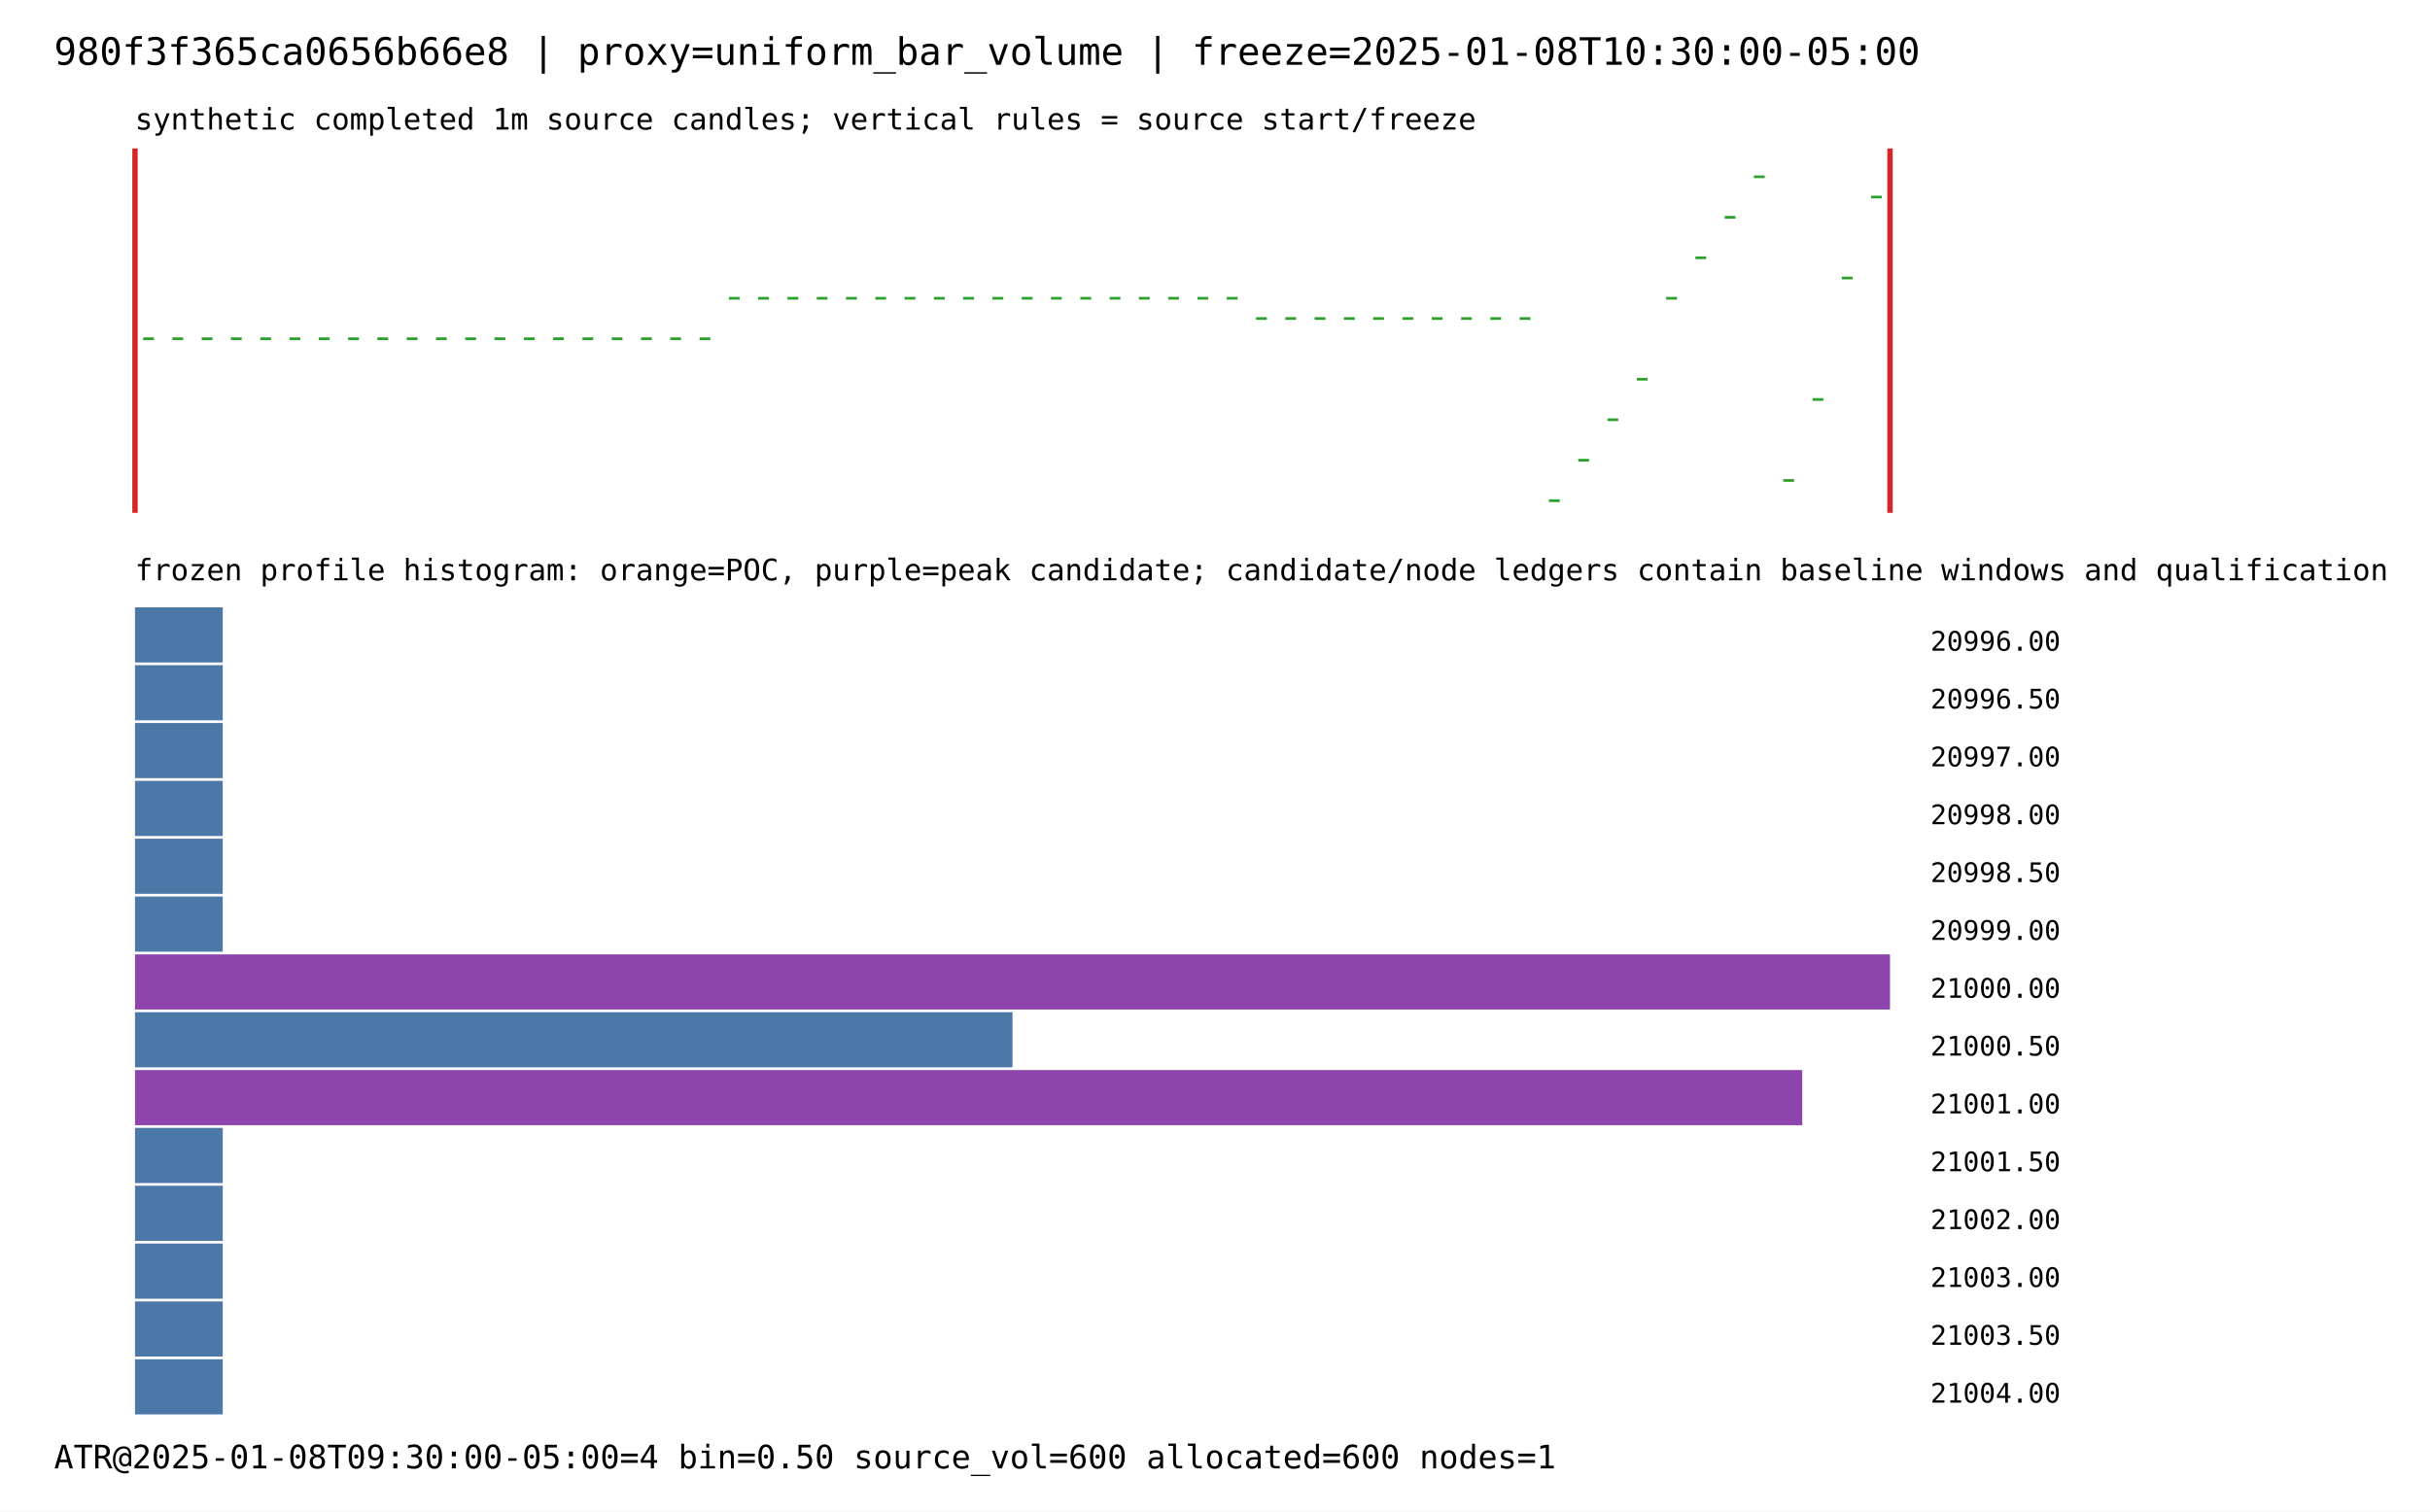
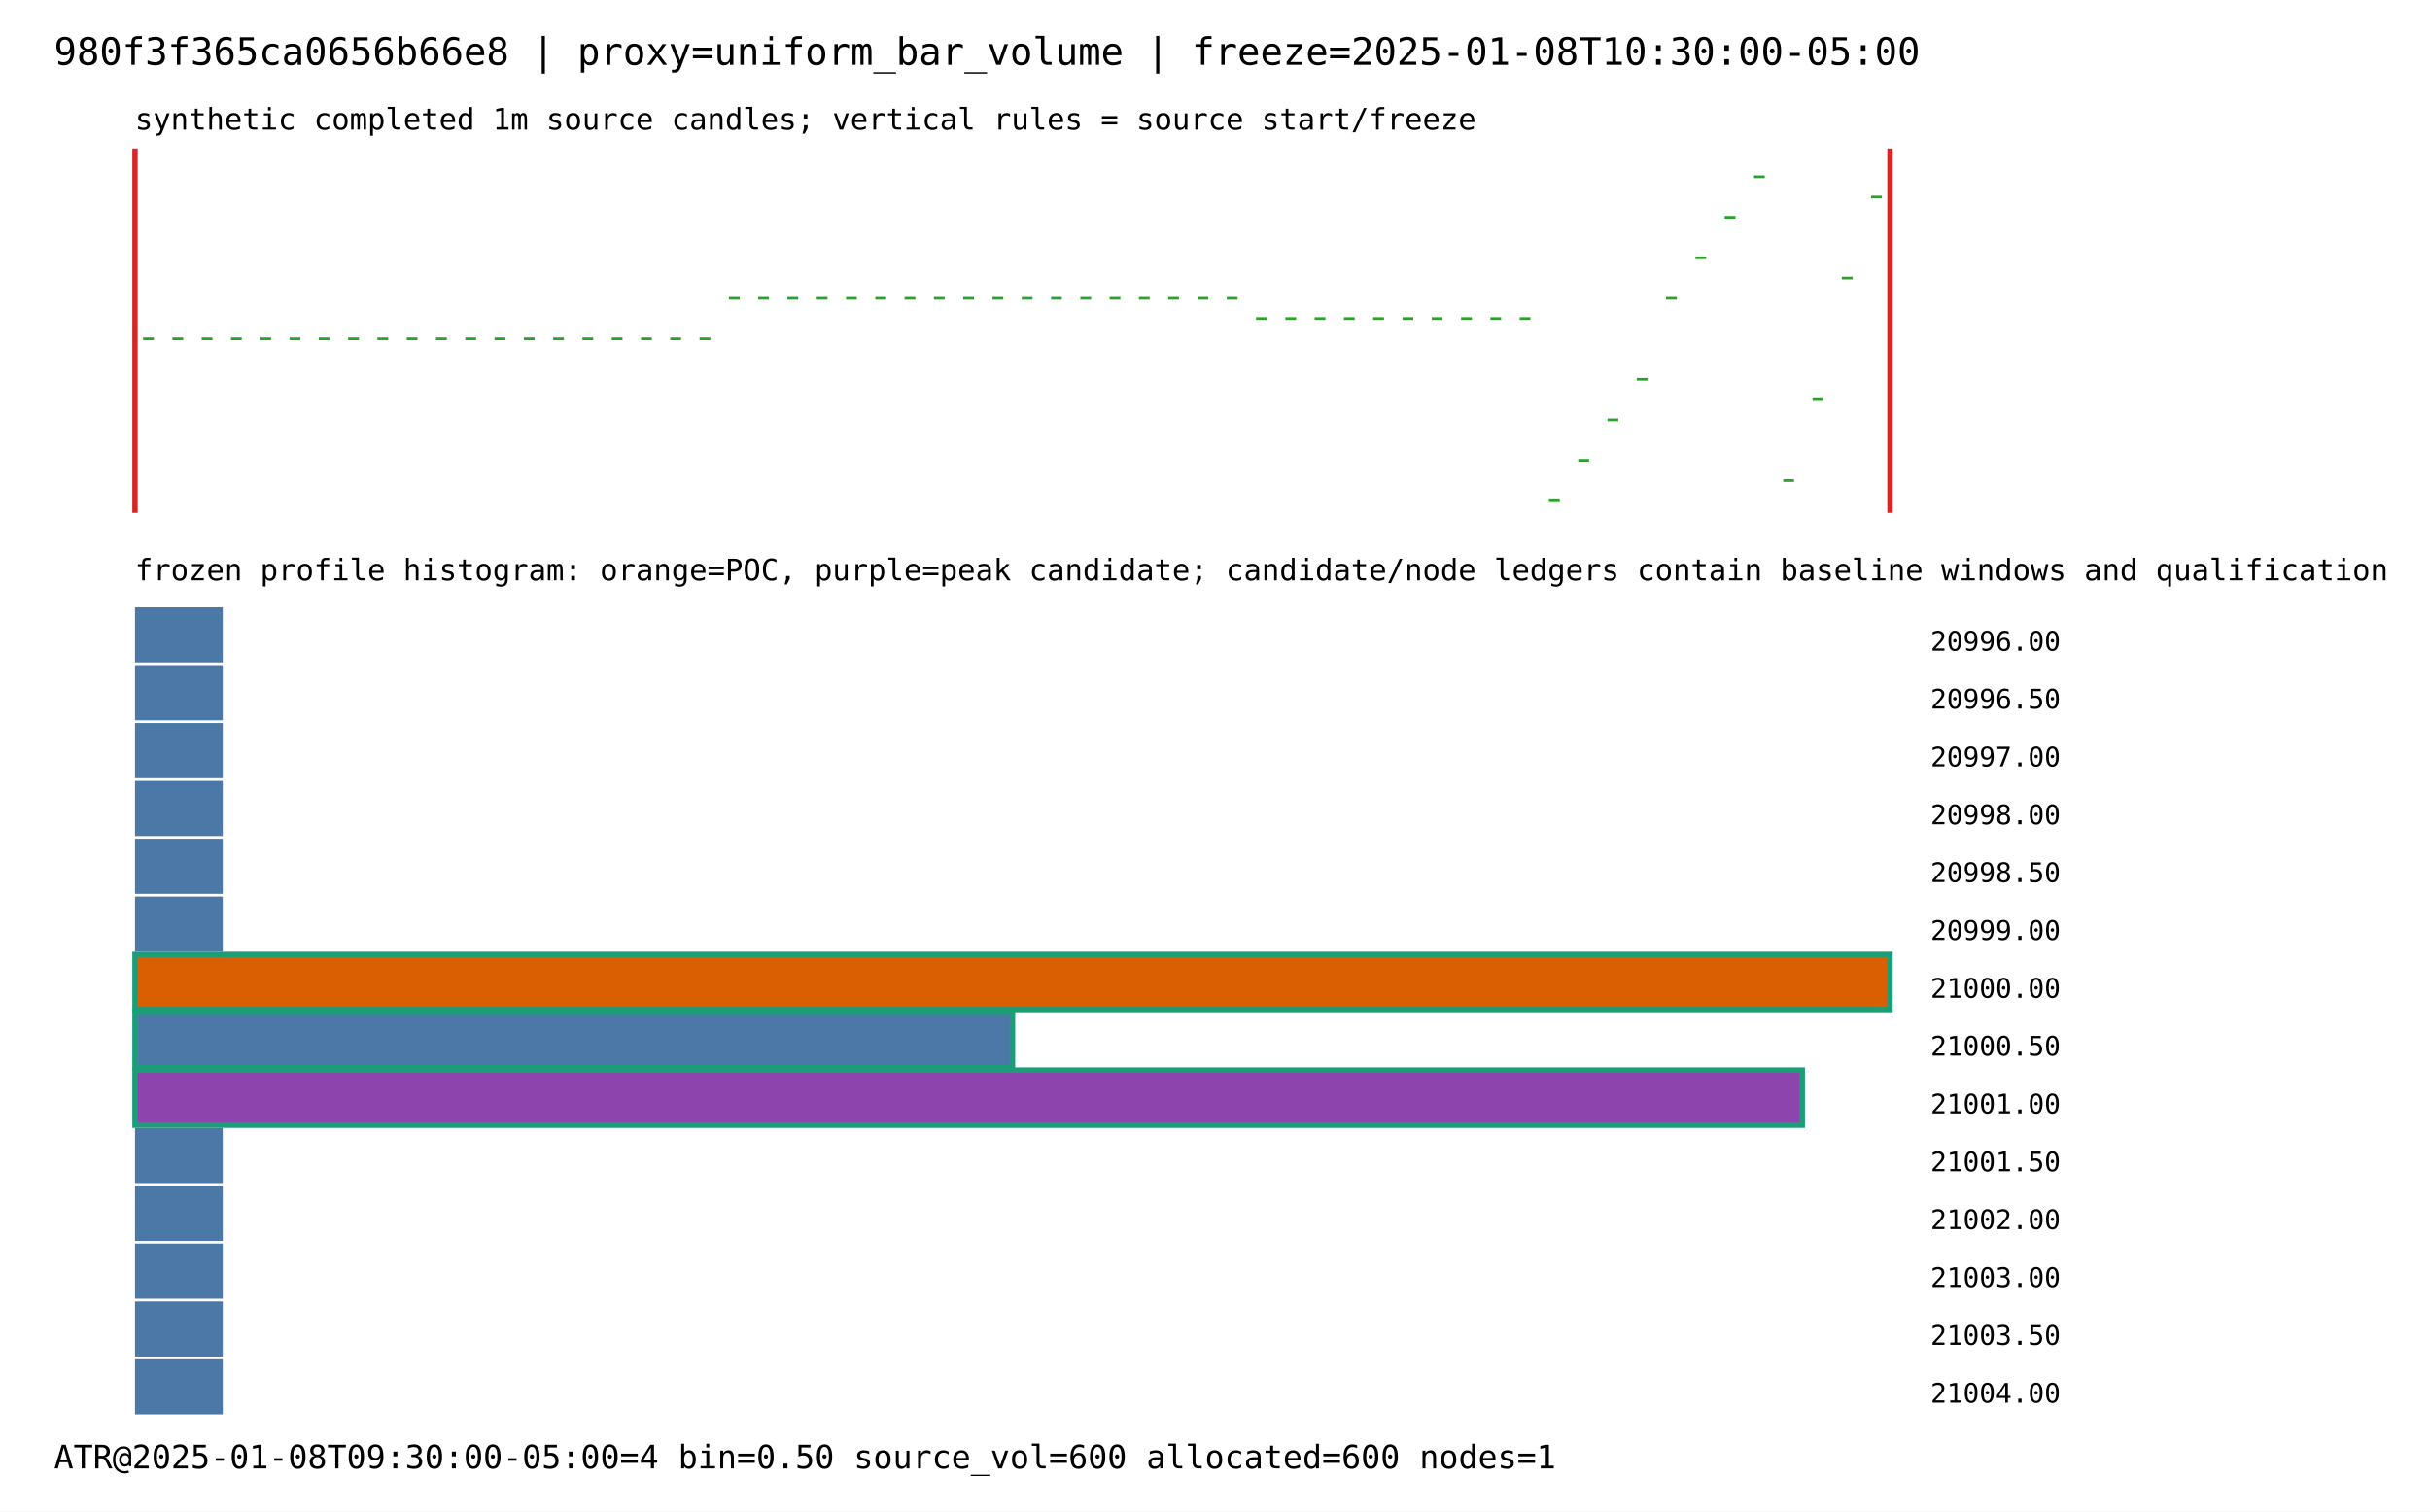
<svg xmlns="http://www.w3.org/2000/svg" width="900" height="560">
  <rect width="100%" height="100%" fill="white" />
  <text x="20" y="24" font-family="monospace" font-size="14">980f3f365ca0656b66e8 | proxy=uniform_bar_volume | freeze=2025-01-08T10:30:00-05:00</text>
  <text x="50" y="48" font-family="monospace" font-size="11">synthetic completed 1m source candles; vertical rules = source start/freeze</text>
  <line x1="50" y1="55" x2="50" y2="190" stroke="#d62728" stroke-width="2" />
  <line x1="700" y1="55" x2="700" y2="190" stroke="#d62728" stroke-width="2" />
  <line x1="55.00" y1="125.00" x2="55.00" y2="125.00" stroke="#2ca02c" />
  <rect x="53.00" y="125.00" width="4" height="1.00" fill="#2ca02c" />
  <line x1="65.85" y1="125.00" x2="65.85" y2="125.00" stroke="#2ca02c" />
  <rect x="63.85" y="125.00" width="4" height="1.00" fill="#2ca02c" />
  <line x1="76.69" y1="125.00" x2="76.69" y2="125.00" stroke="#2ca02c" />
  <rect x="74.69" y="125.00" width="4" height="1.00" fill="#2ca02c" />
  <line x1="87.54" y1="125.00" x2="87.54" y2="125.00" stroke="#2ca02c" />
  <rect x="85.54" y="125.00" width="4" height="1.00" fill="#2ca02c" />
  <line x1="98.39" y1="125.00" x2="98.39" y2="125.00" stroke="#2ca02c" />
  <rect x="96.39" y="125.00" width="4" height="1.00" fill="#2ca02c" />
  <line x1="109.24" y1="125.00" x2="109.24" y2="125.00" stroke="#2ca02c" />
  <rect x="107.24" y="125.00" width="4" height="1.00" fill="#2ca02c" />
  <line x1="120.08" y1="125.00" x2="120.08" y2="125.00" stroke="#2ca02c" />
  <rect x="118.08" y="125.00" width="4" height="1.00" fill="#2ca02c" />
  <line x1="130.93" y1="125.00" x2="130.93" y2="125.00" stroke="#2ca02c" />
  <rect x="128.93" y="125.00" width="4" height="1.00" fill="#2ca02c" />
  <line x1="141.78" y1="125.00" x2="141.78" y2="125.00" stroke="#2ca02c" />
  <rect x="139.78" y="125.00" width="4" height="1.00" fill="#2ca02c" />
  <line x1="152.63" y1="125.00" x2="152.63" y2="125.00" stroke="#2ca02c" />
  <rect x="150.63" y="125.00" width="4" height="1.00" fill="#2ca02c" />
  <line x1="163.47" y1="125.00" x2="163.47" y2="125.00" stroke="#2ca02c" />
  <rect x="161.47" y="125.00" width="4" height="1.00" fill="#2ca02c" />
  <line x1="174.32" y1="125.00" x2="174.32" y2="125.00" stroke="#2ca02c" />
  <rect x="172.32" y="125.00" width="4" height="1.00" fill="#2ca02c" />
  <line x1="185.17" y1="125.00" x2="185.17" y2="125.00" stroke="#2ca02c" />
  <rect x="183.17" y="125.00" width="4" height="1.00" fill="#2ca02c" />
  <line x1="196.02" y1="125.00" x2="196.02" y2="125.00" stroke="#2ca02c" />
  <rect x="194.02" y="125.00" width="4" height="1.00" fill="#2ca02c" />
  <line x1="206.86" y1="125.00" x2="206.86" y2="125.00" stroke="#2ca02c" />
  <rect x="204.86" y="125.00" width="4" height="1.00" fill="#2ca02c" />
  <line x1="217.71" y1="125.00" x2="217.71" y2="125.00" stroke="#2ca02c" />
  <rect x="215.71" y="125.00" width="4" height="1.00" fill="#2ca02c" />
  <line x1="228.56" y1="125.00" x2="228.56" y2="125.00" stroke="#2ca02c" />
  <rect x="226.56" y="125.00" width="4" height="1.00" fill="#2ca02c" />
  <line x1="239.41" y1="125.00" x2="239.41" y2="125.00" stroke="#2ca02c" />
  <rect x="237.41" y="125.00" width="4" height="1.00" fill="#2ca02c" />
  <line x1="250.25" y1="125.00" x2="250.25" y2="125.00" stroke="#2ca02c" />
  <rect x="248.25" y="125.00" width="4" height="1.00" fill="#2ca02c" />
  <line x1="261.10" y1="125.00" x2="261.10" y2="125.00" stroke="#2ca02c" />
  <rect x="259.10" y="125.00" width="4" height="1.00" fill="#2ca02c" />
  <line x1="271.95" y1="110.00" x2="271.95" y2="110.00" stroke="#2ca02c" />
  <rect x="269.95" y="110.00" width="4" height="1.00" fill="#2ca02c" />
  <line x1="282.80" y1="110.00" x2="282.80" y2="110.00" stroke="#2ca02c" />
  <rect x="280.80" y="110.00" width="4" height="1.00" fill="#2ca02c" />
  <line x1="293.64" y1="110.00" x2="293.64" y2="110.00" stroke="#2ca02c" />
  <rect x="291.64" y="110.00" width="4" height="1.00" fill="#2ca02c" />
  <line x1="304.49" y1="110.00" x2="304.49" y2="110.00" stroke="#2ca02c" />
  <rect x="302.49" y="110.00" width="4" height="1.00" fill="#2ca02c" />
  <line x1="315.34" y1="110.00" x2="315.34" y2="110.00" stroke="#2ca02c" />
  <rect x="313.34" y="110.00" width="4" height="1.00" fill="#2ca02c" />
  <line x1="326.19" y1="110.00" x2="326.19" y2="110.00" stroke="#2ca02c" />
  <rect x="324.19" y="110.00" width="4" height="1.00" fill="#2ca02c" />
  <line x1="337.03" y1="110.00" x2="337.03" y2="110.00" stroke="#2ca02c" />
  <rect x="335.03" y="110.00" width="4" height="1.00" fill="#2ca02c" />
  <line x1="347.88" y1="110.00" x2="347.88" y2="110.00" stroke="#2ca02c" />
  <rect x="345.88" y="110.00" width="4" height="1.00" fill="#2ca02c" />
  <line x1="358.73" y1="110.00" x2="358.73" y2="110.00" stroke="#2ca02c" />
  <rect x="356.73" y="110.00" width="4" height="1.00" fill="#2ca02c" />
  <line x1="369.58" y1="110.00" x2="369.58" y2="110.00" stroke="#2ca02c" />
  <rect x="367.58" y="110.00" width="4" height="1.00" fill="#2ca02c" />
  <line x1="380.42" y1="110.00" x2="380.42" y2="110.00" stroke="#2ca02c" />
  <rect x="378.42" y="110.00" width="4" height="1.00" fill="#2ca02c" />
  <line x1="391.27" y1="110.00" x2="391.27" y2="110.00" stroke="#2ca02c" />
  <rect x="389.27" y="110.00" width="4" height="1.00" fill="#2ca02c" />
  <line x1="402.12" y1="110.00" x2="402.12" y2="110.00" stroke="#2ca02c" />
  <rect x="400.12" y="110.00" width="4" height="1.00" fill="#2ca02c" />
  <line x1="412.97" y1="110.00" x2="412.97" y2="110.00" stroke="#2ca02c" />
  <rect x="410.97" y="110.00" width="4" height="1.00" fill="#2ca02c" />
  <line x1="423.81" y1="110.00" x2="423.81" y2="110.00" stroke="#2ca02c" />
  <rect x="421.81" y="110.00" width="4" height="1.00" fill="#2ca02c" />
  <line x1="434.66" y1="110.00" x2="434.66" y2="110.00" stroke="#2ca02c" />
  <rect x="432.66" y="110.00" width="4" height="1.00" fill="#2ca02c" />
  <line x1="445.51" y1="110.00" x2="445.51" y2="110.00" stroke="#2ca02c" />
  <rect x="443.51" y="110.00" width="4" height="1.00" fill="#2ca02c" />
  <line x1="456.36" y1="110.00" x2="456.36" y2="110.00" stroke="#2ca02c" />
  <rect x="454.36" y="110.00" width="4" height="1.00" fill="#2ca02c" />
  <line x1="467.20" y1="117.50" x2="467.20" y2="117.50" stroke="#2ca02c" />
  <rect x="465.20" y="117.50" width="4" height="1.00" fill="#2ca02c" />
  <line x1="478.05" y1="117.50" x2="478.05" y2="117.50" stroke="#2ca02c" />
  <rect x="476.05" y="117.50" width="4" height="1.00" fill="#2ca02c" />
  <line x1="488.90" y1="117.50" x2="488.90" y2="117.50" stroke="#2ca02c" />
  <rect x="486.90" y="117.50" width="4" height="1.00" fill="#2ca02c" />
  <line x1="499.75" y1="117.50" x2="499.75" y2="117.50" stroke="#2ca02c" />
  <rect x="497.75" y="117.50" width="4" height="1.00" fill="#2ca02c" />
  <line x1="510.59" y1="117.50" x2="510.59" y2="117.50" stroke="#2ca02c" />
  <rect x="508.59" y="117.50" width="4" height="1.00" fill="#2ca02c" />
  <line x1="521.44" y1="117.50" x2="521.44" y2="117.50" stroke="#2ca02c" />
  <rect x="519.44" y="117.50" width="4" height="1.00" fill="#2ca02c" />
  <line x1="532.29" y1="117.50" x2="532.29" y2="117.50" stroke="#2ca02c" />
  <rect x="530.29" y="117.50" width="4" height="1.00" fill="#2ca02c" />
  <line x1="543.14" y1="117.50" x2="543.14" y2="117.50" stroke="#2ca02c" />
  <rect x="541.14" y="117.50" width="4" height="1.00" fill="#2ca02c" />
  <line x1="553.98" y1="117.50" x2="553.98" y2="117.50" stroke="#2ca02c" />
  <rect x="551.98" y="117.50" width="4" height="1.00" fill="#2ca02c" />
  <line x1="564.83" y1="117.50" x2="564.83" y2="117.50" stroke="#2ca02c" />
  <rect x="562.83" y="117.50" width="4" height="1.00" fill="#2ca02c" />
  <line x1="575.68" y1="185.00" x2="575.68" y2="185.00" stroke="#2ca02c" />
  <rect x="573.68" y="185.00" width="4" height="1.00" fill="#2ca02c" />
  <line x1="586.53" y1="170.00" x2="586.53" y2="170.00" stroke="#2ca02c" />
  <rect x="584.53" y="170.00" width="4" height="1.00" fill="#2ca02c" />
  <line x1="597.37" y1="155.00" x2="597.37" y2="155.00" stroke="#2ca02c" />
  <rect x="595.37" y="155.00" width="4" height="1.00" fill="#2ca02c" />
  <line x1="608.22" y1="140.00" x2="608.22" y2="140.00" stroke="#2ca02c" />
  <rect x="606.22" y="140.00" width="4" height="1.00" fill="#2ca02c" />
  <line x1="619.07" y1="110.00" x2="619.07" y2="110.00" stroke="#2ca02c" />
  <rect x="617.07" y="110.00" width="4" height="1.00" fill="#2ca02c" />
  <line x1="629.92" y1="95.00" x2="629.92" y2="95.00" stroke="#2ca02c" />
  <rect x="627.92" y="95.00" width="4" height="1.00" fill="#2ca02c" />
  <line x1="640.76" y1="80.00" x2="640.76" y2="80.00" stroke="#2ca02c" />
  <rect x="638.76" y="80.00" width="4" height="1.00" fill="#2ca02c" />
  <line x1="651.61" y1="65.00" x2="651.61" y2="65.00" stroke="#2ca02c" />
  <rect x="649.61" y="65.00" width="4" height="1.00" fill="#2ca02c" />
  <line x1="662.46" y1="177.50" x2="662.46" y2="177.50" stroke="#2ca02c" />
  <rect x="660.46" y="177.50" width="4" height="1.00" fill="#2ca02c" />
  <line x1="673.31" y1="147.50" x2="673.31" y2="147.50" stroke="#2ca02c" />
  <rect x="671.31" y="147.50" width="4" height="1.00" fill="#2ca02c" />
  <line x1="684.15" y1="102.50" x2="684.15" y2="102.50" stroke="#2ca02c" />
  <rect x="682.15" y="102.50" width="4" height="1.00" fill="#2ca02c" />
  <line x1="695.00" y1="72.50" x2="695.00" y2="72.50" stroke="#2ca02c" />
  <rect x="693.00" y="72.50" width="4" height="1.00" fill="#2ca02c" />
  <text x="50" y="215" font-family="monospace" font-size="11">frozen profile histogram: orange=POC, purple=peak candidate; candidate/node ledgers contain baseline windows and qualification</text>
-   <rect x="50" y="225.00" width="32.50" height="20.43" fill="#4c78a8" />
+   <rect x="50" y="225.00" width="32.50" height="20.43" fill="#4c78a8" stroke="none" stroke-width="2" />
  <text x="715" y="241.07" font-family="monospace" font-size="10">20996.00</text>
-   <rect x="50" y="246.43" width="32.50" height="20.43" fill="#4c78a8" />
+   <rect x="50" y="246.43" width="32.50" height="20.43" fill="#4c78a8" stroke="none" stroke-width="2" />
  <text x="715" y="262.50" font-family="monospace" font-size="10">20996.50</text>
-   <rect x="50" y="267.86" width="32.50" height="20.43" fill="#4c78a8" />
+   <rect x="50" y="267.86" width="32.50" height="20.43" fill="#4c78a8" stroke="none" stroke-width="2" />
  <text x="715" y="283.93" font-family="monospace" font-size="10">20997.00</text>
-   <rect x="50" y="289.29" width="32.50" height="20.43" fill="#4c78a8" />
+   <rect x="50" y="289.29" width="32.50" height="20.43" fill="#4c78a8" stroke="none" stroke-width="2" />
  <text x="715" y="305.36" font-family="monospace" font-size="10">20998.00</text>
-   <rect x="50" y="310.71" width="32.50" height="20.43" fill="#4c78a8" />
+   <rect x="50" y="310.71" width="32.50" height="20.43" fill="#4c78a8" stroke="none" stroke-width="2" />
  <text x="715" y="326.79" font-family="monospace" font-size="10">20998.50</text>
-   <rect x="50" y="332.14" width="32.50" height="20.43" fill="#4c78a8" />
+   <rect x="50" y="332.14" width="32.50" height="20.43" fill="#4c78a8" stroke="none" stroke-width="2" />
  <text x="715" y="348.21" font-family="monospace" font-size="10">20999.00</text>
-   <rect x="50" y="353.57" width="650.00" height="20.43" fill="#8e44ad" />
+   <rect x="50" y="353.57" width="650.00" height="20.43" fill="#d95f02" stroke="#1b9e77" stroke-width="2" />
  <text x="715" y="369.64" font-family="monospace" font-size="10">21000.00</text>
-   <rect x="50" y="375.00" width="325.00" height="20.43" fill="#4c78a8" />
+   <rect x="50" y="375.00" width="325.00" height="20.43" fill="#4c78a8" stroke="#1b9e77" stroke-width="2" />
  <text x="715" y="391.07" font-family="monospace" font-size="10">21000.50</text>
-   <rect x="50" y="396.43" width="617.50" height="20.43" fill="#8e44ad" />
+   <rect x="50" y="396.43" width="617.50" height="20.43" fill="#8e44ad" stroke="#1b9e77" stroke-width="2" />
  <text x="715" y="412.50" font-family="monospace" font-size="10">21001.00</text>
-   <rect x="50" y="417.86" width="32.50" height="20.43" fill="#4c78a8" />
+   <rect x="50" y="417.86" width="32.50" height="20.43" fill="#4c78a8" stroke="none" stroke-width="2" />
  <text x="715" y="433.93" font-family="monospace" font-size="10">21001.50</text>
-   <rect x="50" y="439.29" width="32.50" height="20.43" fill="#4c78a8" />
+   <rect x="50" y="439.29" width="32.50" height="20.43" fill="#4c78a8" stroke="none" stroke-width="2" />
  <text x="715" y="455.36" font-family="monospace" font-size="10">21002.00</text>
-   <rect x="50" y="460.71" width="32.50" height="20.43" fill="#4c78a8" />
+   <rect x="50" y="460.71" width="32.50" height="20.43" fill="#4c78a8" stroke="none" stroke-width="2" />
  <text x="715" y="476.79" font-family="monospace" font-size="10">21003.00</text>
-   <rect x="50" y="482.14" width="32.50" height="20.43" fill="#4c78a8" />
+   <rect x="50" y="482.14" width="32.50" height="20.43" fill="#4c78a8" stroke="none" stroke-width="2" />
  <text x="715" y="498.21" font-family="monospace" font-size="10">21003.50</text>
-   <rect x="50" y="503.57" width="32.50" height="20.43" fill="#4c78a8" />
+   <rect x="50" y="503.57" width="32.50" height="20.43" fill="#4c78a8" stroke="none" stroke-width="2" />
  <text x="715" y="519.64" font-family="monospace" font-size="10">21004.00</text>
  <text x="20" y="544" font-family="monospace" font-size="12">ATR@2025-01-08T09:30:00-05:00=4 bin=0.50 source_vol=600 allocated=600 nodes=1</text>
</svg>
